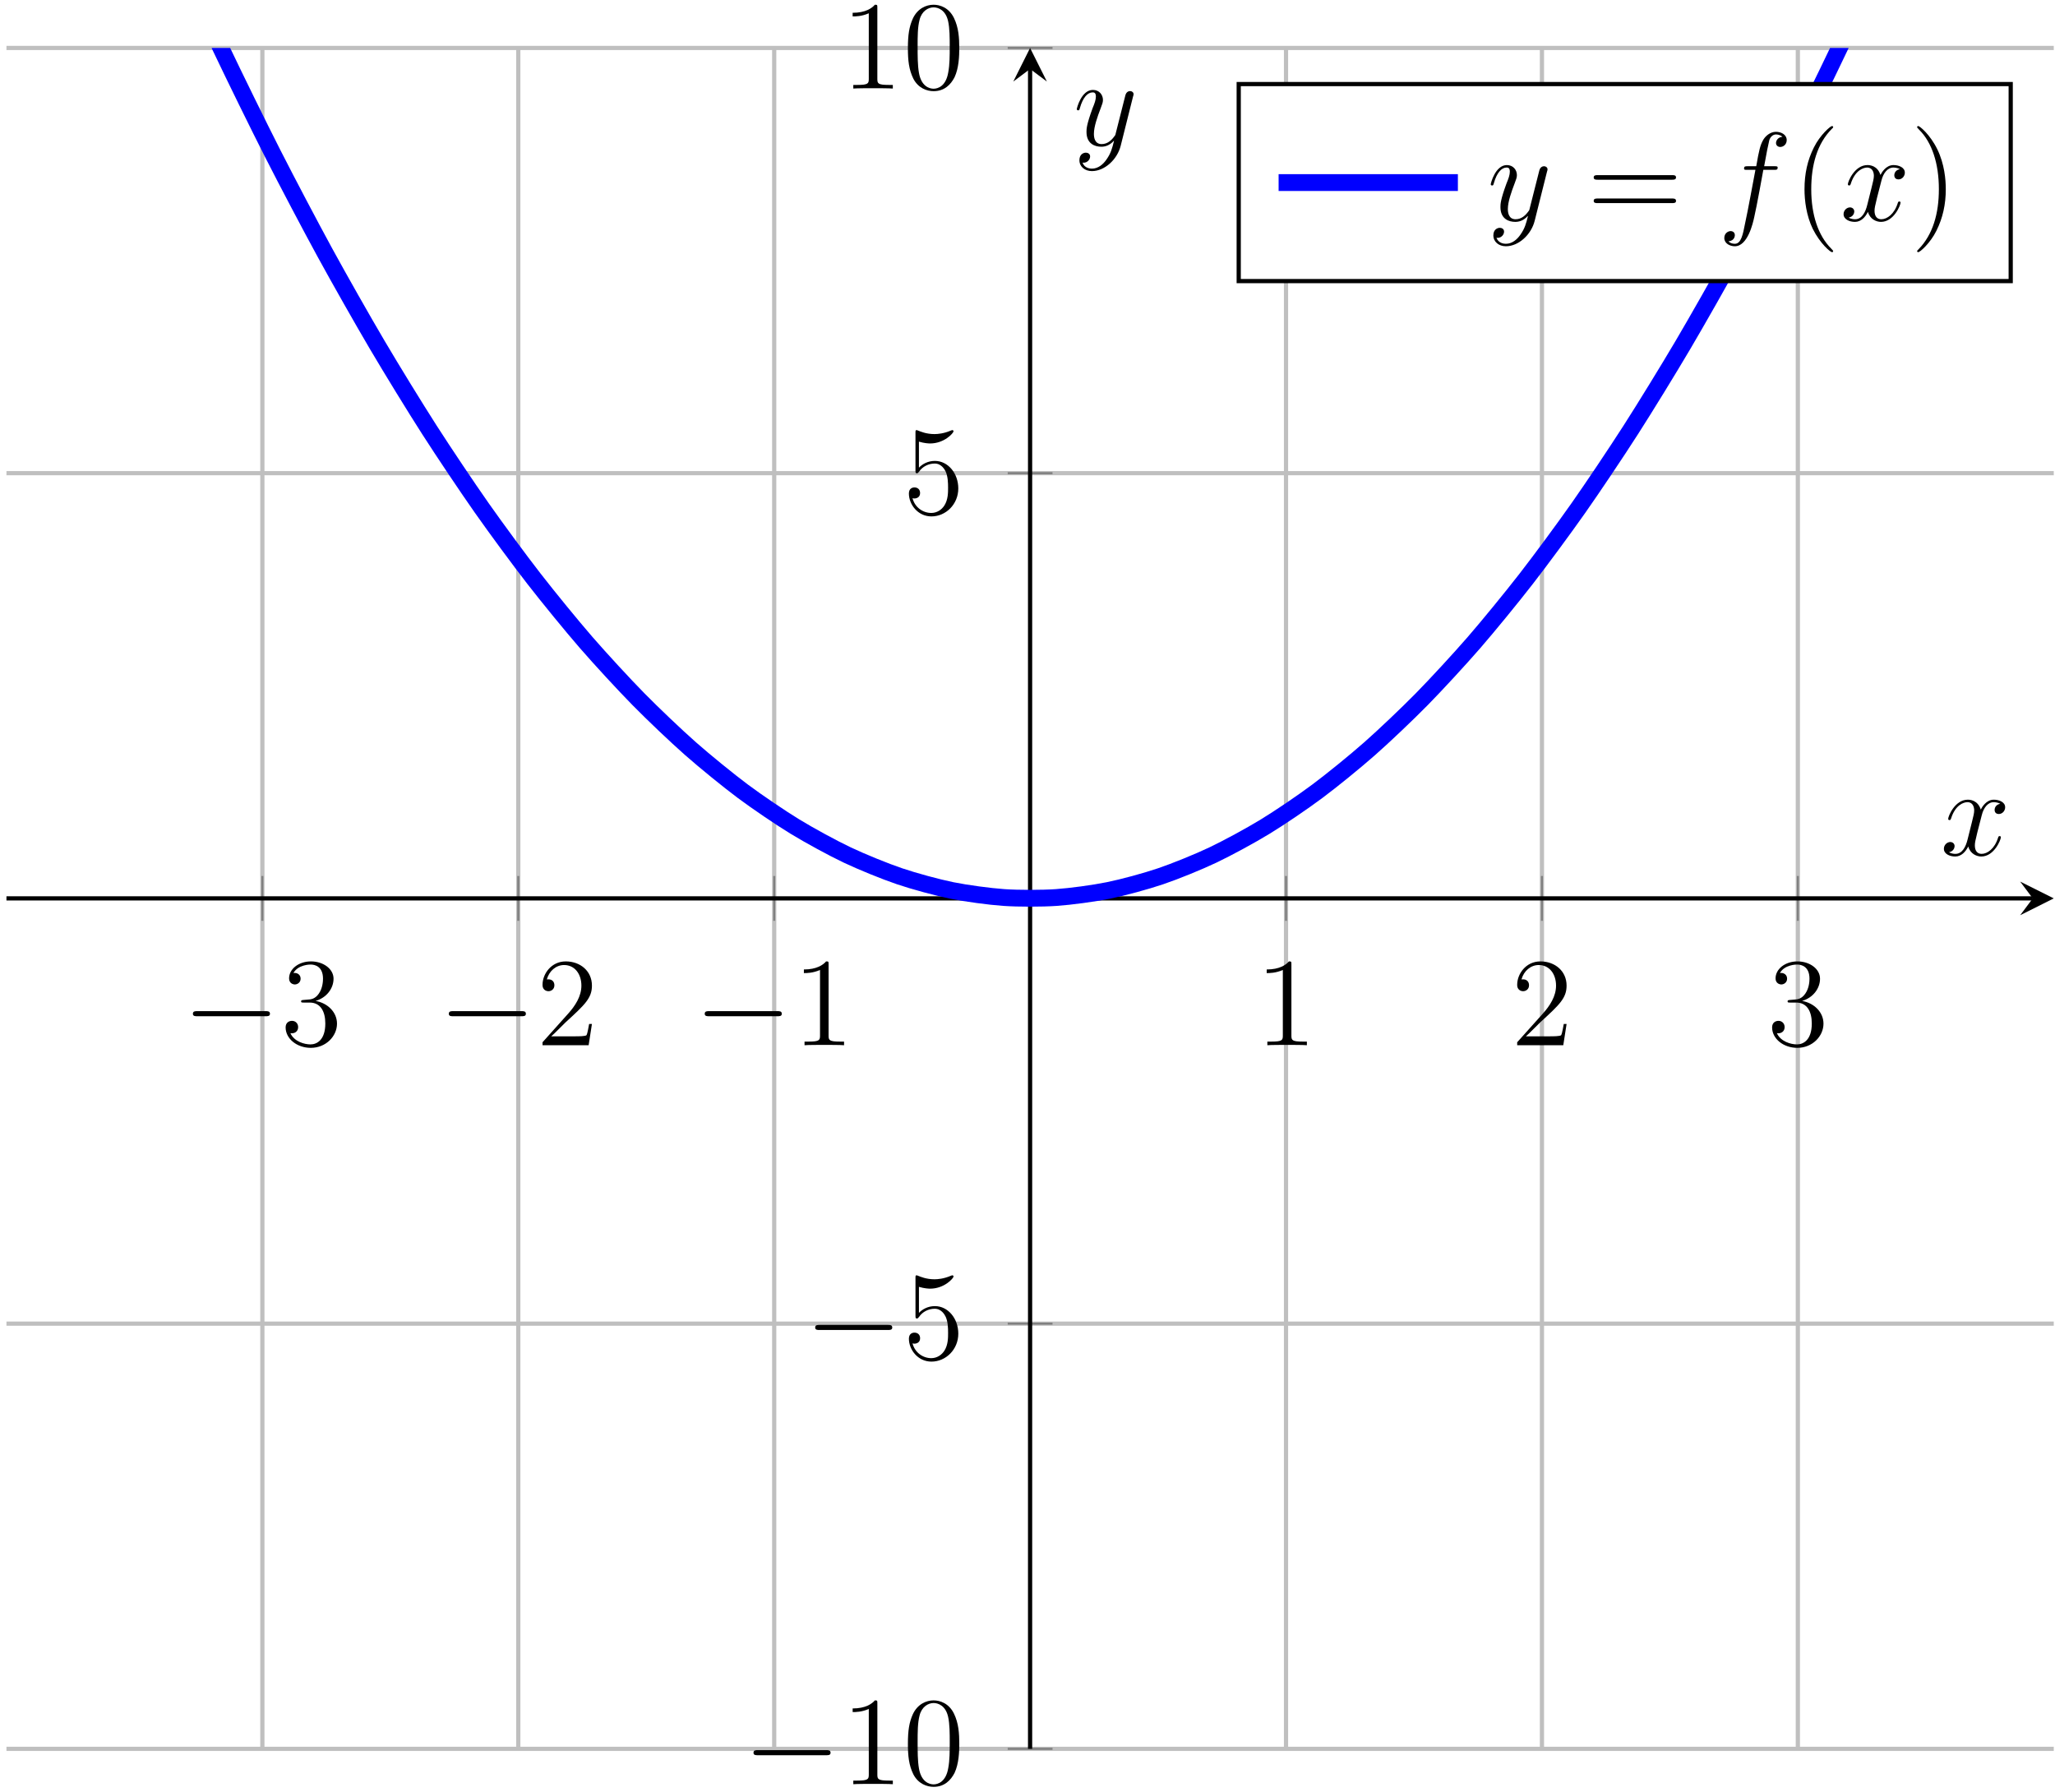
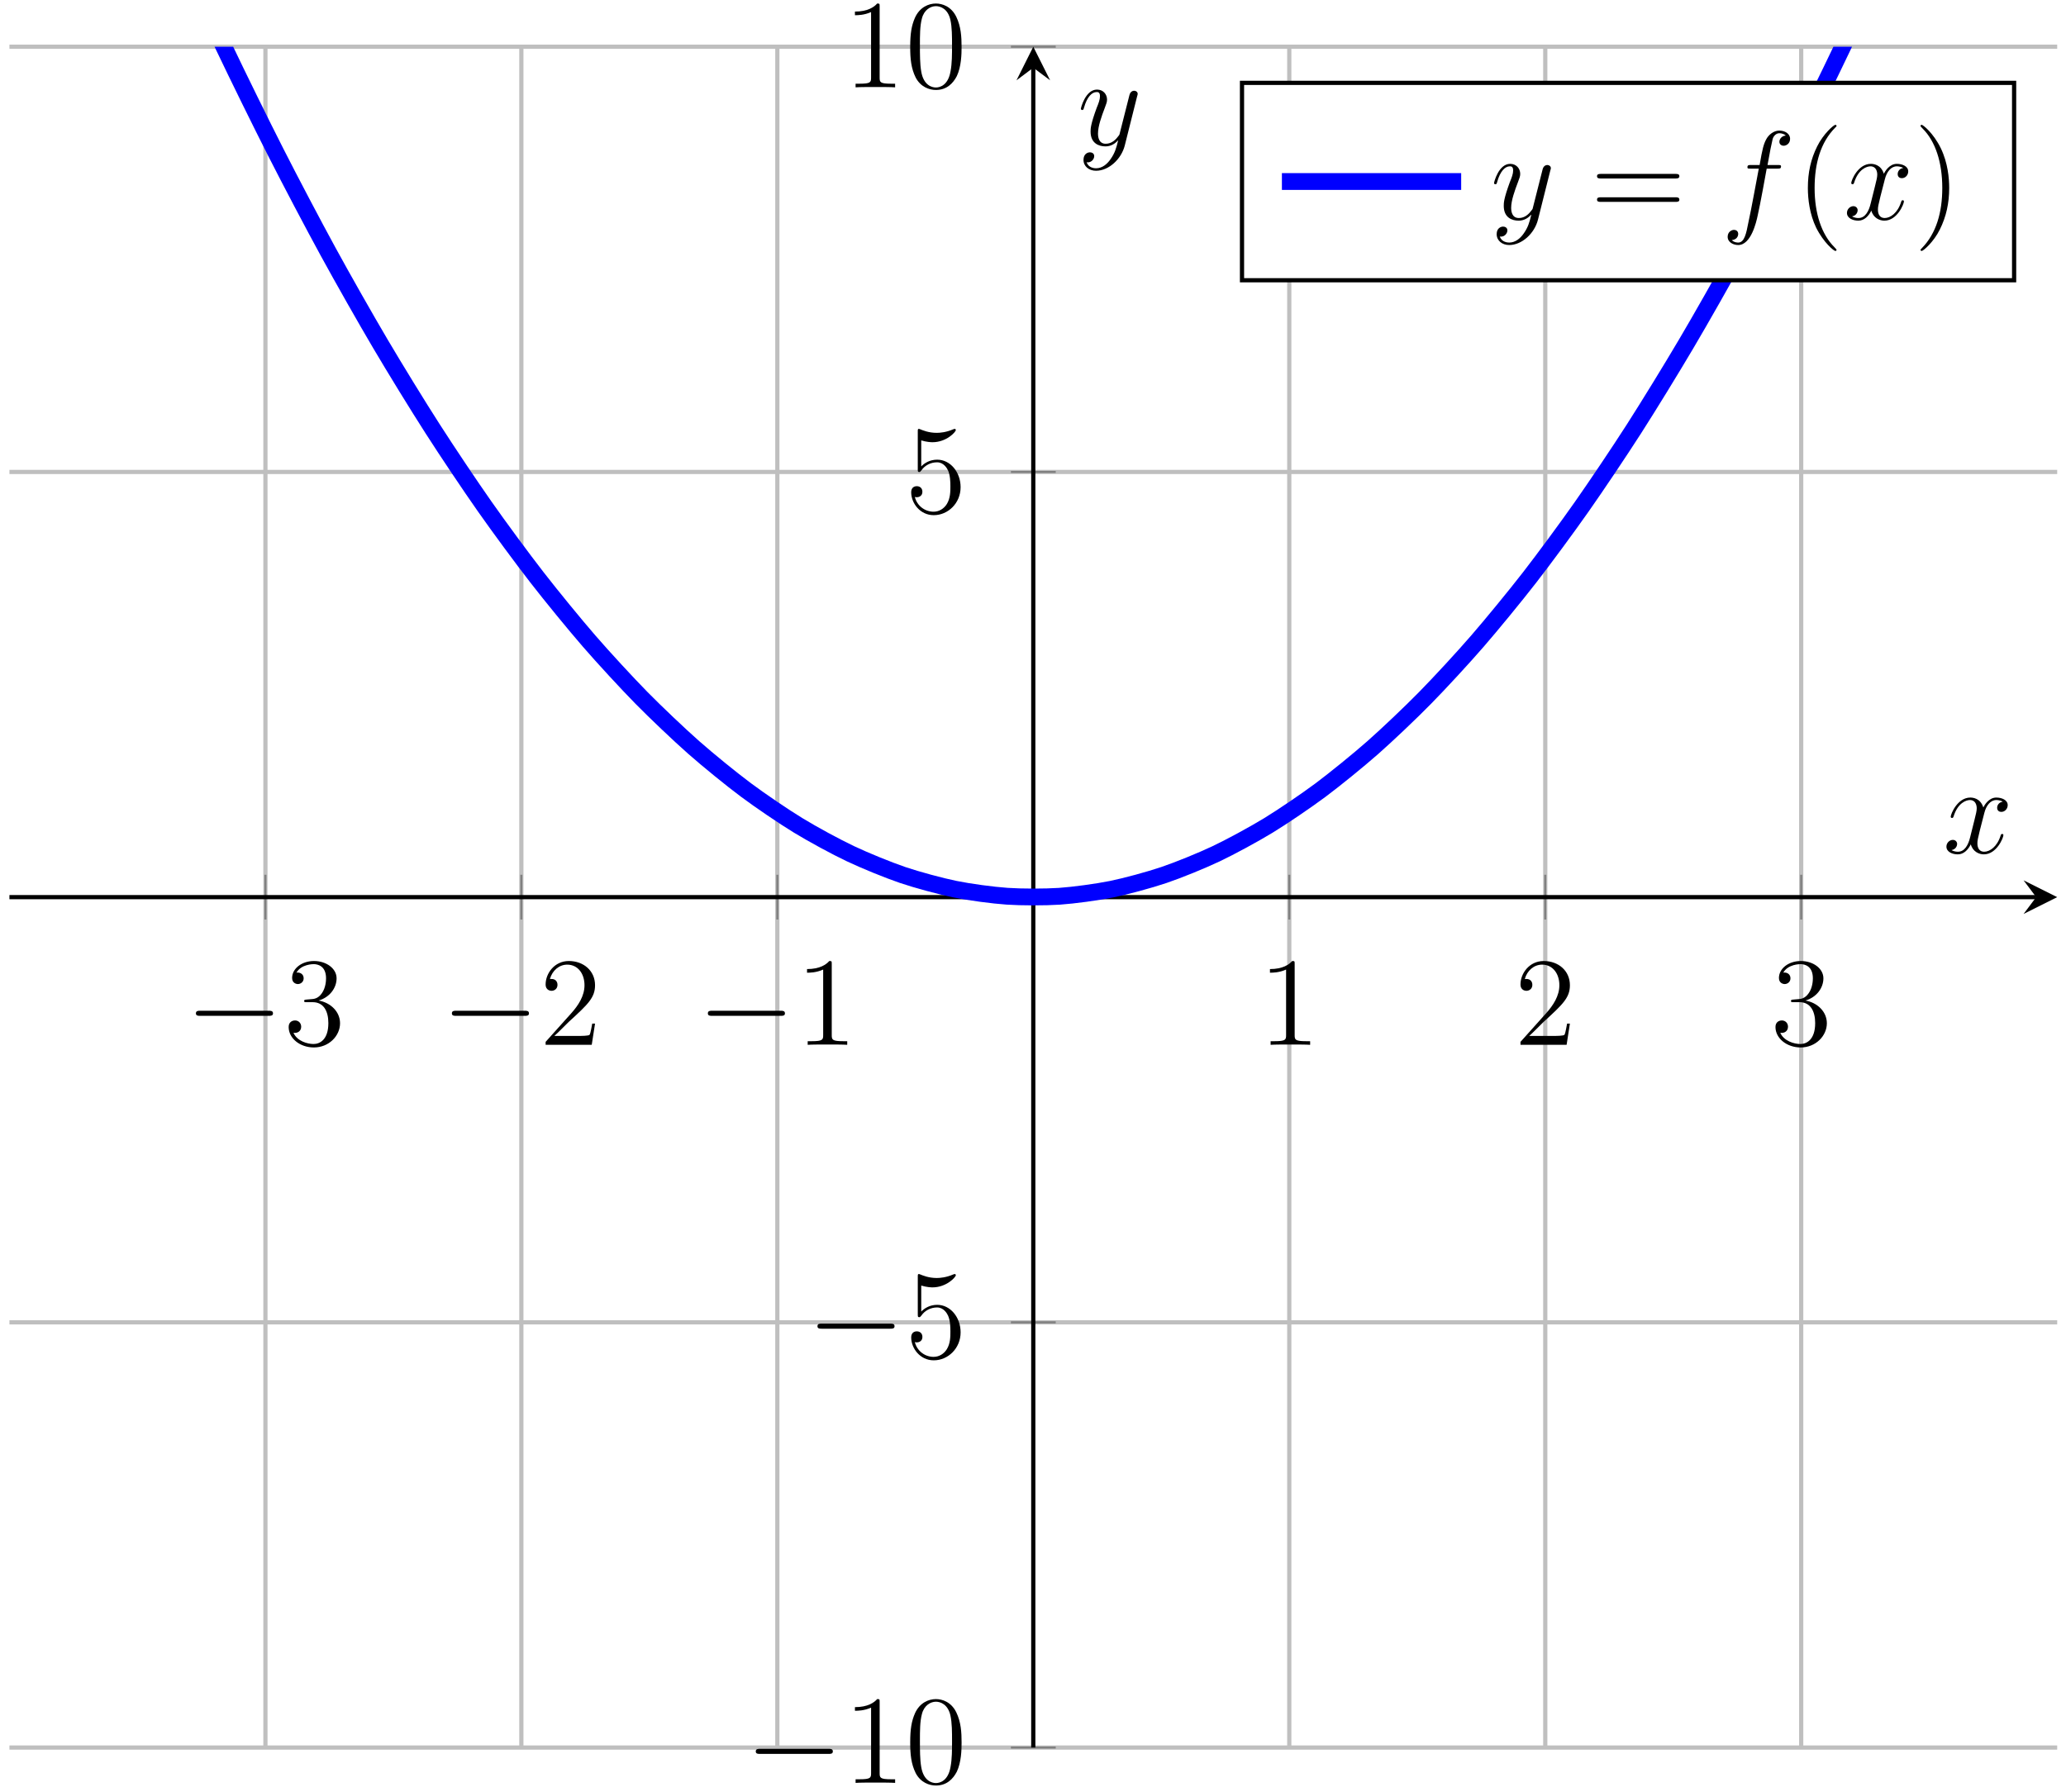
- <svg xmlns="http://www.w3.org/2000/svg" xmlns:xlink="http://www.w3.org/1999/xlink" width="195pt" height="170pt" viewBox="0 0 195 170" version="1.1">
+ <svg xmlns="http://www.w3.org/2000/svg" xmlns:xlink="http://www.w3.org/1999/xlink" width="196pt" height="170pt" viewBox="0 0 196 170" version="1.1">
  <defs>
    <g>
      <symbol overflow="visible" id="glyph0-0">
        <path style="stroke:none;" d="" />
      </symbol>
      <symbol overflow="visible" id="glyph0-1">
        <path style="stroke:none;" d="M 7.875 -2.75 C 8.078 -2.75 8.297 -2.75 8.297 -2.984 C 8.297 -3.234 8.078 -3.234 7.875 -3.234 L 1.406 -3.234 C 1.203 -3.234 0.984 -3.234 0.984 -2.984 C 0.984 -2.75 1.203 -2.75 1.406 -2.75 Z M 7.875 -2.75 " />
      </symbol>
      <symbol overflow="visible" id="glyph1-0">
        <path style="stroke:none;" d="" />
      </symbol>
      <symbol overflow="visible" id="glyph1-1">
        <path style="stroke:none;" d="M 2.203 -4.297 C 2 -4.281 1.953 -4.266 1.953 -4.156 C 1.953 -4.047 2.016 -4.047 2.219 -4.047 L 2.766 -4.047 C 3.797 -4.047 4.25 -3.203 4.25 -2.062 C 4.25 -0.484 3.438 -0.078 2.844 -0.078 C 2.266 -0.078 1.297 -0.344 0.938 -1.141 C 1.328 -1.078 1.672 -1.297 1.672 -1.719 C 1.672 -2.062 1.422 -2.312 1.094 -2.312 C 0.797 -2.312 0.484 -2.141 0.484 -1.688 C 0.484 -0.625 1.547 0.25 2.875 0.25 C 4.297 0.25 5.359 -0.844 5.359 -2.047 C 5.359 -3.141 4.469 -4 3.328 -4.203 C 4.359 -4.5 5.031 -5.375 5.031 -6.312 C 5.031 -7.25 4.047 -7.953 2.891 -7.953 C 1.703 -7.953 0.812 -7.219 0.812 -6.344 C 0.812 -5.875 1.188 -5.766 1.359 -5.766 C 1.609 -5.766 1.906 -5.953 1.906 -6.312 C 1.906 -6.688 1.609 -6.859 1.344 -6.859 C 1.281 -6.859 1.25 -6.859 1.219 -6.844 C 1.672 -7.656 2.797 -7.656 2.859 -7.656 C 3.25 -7.656 4.031 -7.484 4.031 -6.312 C 4.031 -6.078 4 -5.422 3.641 -4.906 C 3.281 -4.375 2.875 -4.344 2.562 -4.328 Z M 2.203 -4.297 " />
      </symbol>
      <symbol overflow="visible" id="glyph1-2">
        <path style="stroke:none;" d="M 5.266 -2.016 L 5 -2.016 C 4.953 -1.812 4.859 -1.141 4.75 -0.953 C 4.656 -0.844 3.984 -0.844 3.625 -0.844 L 1.406 -0.844 C 1.734 -1.125 2.469 -1.891 2.766 -2.172 C 4.594 -3.844 5.266 -4.469 5.266 -5.656 C 5.266 -7.031 4.172 -7.953 2.781 -7.953 C 1.406 -7.953 0.578 -6.766 0.578 -5.734 C 0.578 -5.125 1.109 -5.125 1.141 -5.125 C 1.406 -5.125 1.703 -5.312 1.703 -5.688 C 1.703 -6.031 1.484 -6.25 1.141 -6.25 C 1.047 -6.25 1.016 -6.25 0.984 -6.234 C 1.203 -7.047 1.859 -7.609 2.625 -7.609 C 3.641 -7.609 4.266 -6.75 4.266 -5.656 C 4.266 -4.641 3.688 -3.75 3 -2.984 L 0.578 -0.281 L 0.578 0 L 4.953 0 Z M 5.266 -2.016 " />
      </symbol>
      <symbol overflow="visible" id="glyph1-3">
        <path style="stroke:none;" d="M 3.438 -7.656 C 3.438 -7.938 3.438 -7.953 3.203 -7.953 C 2.922 -7.625 2.312 -7.188 1.094 -7.188 L 1.094 -6.844 C 1.359 -6.844 1.953 -6.844 2.625 -7.141 L 2.625 -0.922 C 2.625 -0.484 2.578 -0.344 1.531 -0.344 L 1.156 -0.344 L 1.156 0 C 1.484 -0.031 2.641 -0.031 3.031 -0.031 C 3.438 -0.031 4.578 -0.031 4.906 0 L 4.906 -0.344 L 4.531 -0.344 C 3.484 -0.344 3.438 -0.484 3.438 -0.922 Z M 3.438 -7.656 " />
      </symbol>
      <symbol overflow="visible" id="glyph1-4">
        <path style="stroke:none;" d="M 5.359 -3.828 C 5.359 -4.812 5.297 -5.781 4.859 -6.688 C 4.375 -7.688 3.516 -7.953 2.922 -7.953 C 2.234 -7.953 1.391 -7.609 0.938 -6.609 C 0.609 -5.859 0.484 -5.109 0.484 -3.828 C 0.484 -2.672 0.578 -1.797 1 -0.938 C 1.469 -0.031 2.297 0.25 2.922 0.25 C 3.953 0.25 4.547 -0.375 4.906 -1.062 C 5.328 -1.953 5.359 -3.125 5.359 -3.828 Z M 2.922 0.016 C 2.531 0.016 1.75 -0.203 1.531 -1.5 C 1.406 -2.219 1.406 -3.125 1.406 -3.969 C 1.406 -4.953 1.406 -5.828 1.594 -6.531 C 1.797 -7.344 2.406 -7.703 2.922 -7.703 C 3.375 -7.703 4.062 -7.438 4.297 -6.406 C 4.453 -5.719 4.453 -4.781 4.453 -3.969 C 4.453 -3.172 4.453 -2.266 4.312 -1.531 C 4.094 -0.219 3.328 0.016 2.922 0.016 Z M 2.922 0.016 " />
      </symbol>
      <symbol overflow="visible" id="glyph1-5">
        <path style="stroke:none;" d="M 1.531 -6.844 C 2.047 -6.688 2.469 -6.672 2.594 -6.672 C 3.938 -6.672 4.812 -7.656 4.812 -7.828 C 4.812 -7.875 4.781 -7.938 4.703 -7.938 C 4.688 -7.938 4.656 -7.938 4.547 -7.891 C 3.891 -7.609 3.312 -7.562 3 -7.562 C 2.219 -7.562 1.656 -7.812 1.422 -7.906 C 1.344 -7.938 1.312 -7.938 1.297 -7.938 C 1.203 -7.938 1.203 -7.859 1.203 -7.672 L 1.203 -4.125 C 1.203 -3.906 1.203 -3.844 1.344 -3.844 C 1.406 -3.844 1.422 -3.844 1.547 -4 C 1.875 -4.484 2.438 -4.766 3.031 -4.766 C 3.672 -4.766 3.984 -4.188 4.078 -3.984 C 4.281 -3.516 4.297 -2.922 4.297 -2.469 C 4.297 -2.016 4.297 -1.344 3.953 -0.797 C 3.688 -0.375 3.234 -0.078 2.703 -0.078 C 1.906 -0.078 1.141 -0.609 0.922 -1.484 C 0.984 -1.453 1.047 -1.453 1.109 -1.453 C 1.312 -1.453 1.641 -1.562 1.641 -1.969 C 1.641 -2.312 1.406 -2.5 1.109 -2.5 C 0.891 -2.5 0.578 -2.391 0.578 -1.922 C 0.578 -0.906 1.406 0.25 2.719 0.25 C 4.078 0.25 5.266 -0.891 5.266 -2.406 C 5.266 -3.828 4.297 -5.016 3.047 -5.016 C 2.359 -5.016 1.844 -4.703 1.531 -4.375 Z M 1.531 -6.844 " />
      </symbol>
      <symbol overflow="visible" id="glyph1-6">
        <path style="stroke:none;" d="M 8.062 -3.875 C 8.234 -3.875 8.453 -3.875 8.453 -4.094 C 8.453 -4.312 8.25 -4.312 8.062 -4.312 L 1.031 -4.312 C 0.859 -4.312 0.641 -4.312 0.641 -4.094 C 0.641 -3.875 0.844 -3.875 1.031 -3.875 Z M 8.062 -1.656 C 8.234 -1.656 8.453 -1.656 8.453 -1.859 C 8.453 -2.094 8.25 -2.094 8.062 -2.094 L 1.031 -2.094 C 0.859 -2.094 0.641 -2.094 0.641 -1.875 C 0.641 -1.656 0.844 -1.656 1.031 -1.656 Z M 8.062 -1.656 " />
      </symbol>
      <symbol overflow="visible" id="glyph1-7">
        <path style="stroke:none;" d="M 3.891 2.906 C 3.891 2.875 3.891 2.844 3.688 2.641 C 2.484 1.438 1.812 -0.531 1.812 -2.969 C 1.812 -5.297 2.375 -7.297 3.766 -8.703 C 3.891 -8.812 3.891 -8.828 3.891 -8.875 C 3.891 -8.938 3.828 -8.969 3.781 -8.969 C 3.625 -8.969 2.641 -8.109 2.062 -6.938 C 1.453 -5.719 1.172 -4.453 1.172 -2.969 C 1.172 -1.906 1.344 -0.484 1.953 0.781 C 2.672 2.219 3.641 3 3.781 3 C 3.828 3 3.891 2.969 3.891 2.906 Z M 3.891 2.906 " />
      </symbol>
      <symbol overflow="visible" id="glyph1-8">
        <path style="stroke:none;" d="M 3.375 -2.969 C 3.375 -3.891 3.25 -5.359 2.578 -6.75 C 1.875 -8.188 0.891 -8.969 0.766 -8.969 C 0.719 -8.969 0.656 -8.938 0.656 -8.875 C 0.656 -8.828 0.656 -8.812 0.859 -8.609 C 2.062 -7.406 2.719 -5.422 2.719 -2.984 C 2.719 -0.672 2.156 1.328 0.781 2.734 C 0.656 2.844 0.656 2.875 0.656 2.906 C 0.656 2.969 0.719 3 0.766 3 C 0.922 3 1.906 2.141 2.484 0.969 C 3.094 -0.25 3.375 -1.547 3.375 -2.969 Z M 3.375 -2.969 " />
      </symbol>
      <symbol overflow="visible" id="glyph2-0">
        <path style="stroke:none;" d="" />
      </symbol>
      <symbol overflow="visible" id="glyph2-1">
        <path style="stroke:none;" d="M 5.672 -4.875 C 5.281 -4.812 5.141 -4.516 5.141 -4.297 C 5.141 -4 5.359 -3.906 5.531 -3.906 C 5.891 -3.906 6.141 -4.219 6.141 -4.547 C 6.141 -5.047 5.562 -5.266 5.062 -5.266 C 4.344 -5.266 3.938 -4.547 3.828 -4.328 C 3.547 -5.219 2.812 -5.266 2.594 -5.266 C 1.375 -5.266 0.734 -3.703 0.734 -3.438 C 0.734 -3.391 0.781 -3.328 0.859 -3.328 C 0.953 -3.328 0.984 -3.406 1 -3.453 C 1.406 -4.781 2.219 -5.031 2.562 -5.031 C 3.094 -5.031 3.203 -4.531 3.203 -4.25 C 3.203 -3.984 3.125 -3.703 2.984 -3.125 L 2.578 -1.5 C 2.406 -0.781 2.062 -0.125 1.422 -0.125 C 1.359 -0.125 1.062 -0.125 0.812 -0.281 C 1.25 -0.359 1.344 -0.719 1.344 -0.859 C 1.344 -1.094 1.156 -1.25 0.938 -1.25 C 0.641 -1.25 0.328 -0.984 0.328 -0.609 C 0.328 -0.109 0.891 0.125 1.406 0.125 C 1.984 0.125 2.391 -0.328 2.641 -0.828 C 2.828 -0.125 3.438 0.125 3.875 0.125 C 5.094 0.125 5.734 -1.453 5.734 -1.703 C 5.734 -1.766 5.688 -1.812 5.625 -1.812 C 5.516 -1.812 5.5 -1.75 5.469 -1.656 C 5.141 -0.609 4.453 -0.125 3.906 -0.125 C 3.484 -0.125 3.266 -0.438 3.266 -0.922 C 3.266 -1.188 3.312 -1.375 3.5 -2.156 L 3.922 -3.797 C 4.094 -4.5 4.5 -5.031 5.062 -5.031 C 5.078 -5.031 5.422 -5.031 5.672 -4.875 Z M 5.672 -4.875 " />
      </symbol>
      <symbol overflow="visible" id="glyph2-2">
        <path style="stroke:none;" d="M 3.141 1.344 C 2.828 1.797 2.359 2.203 1.766 2.203 C 1.625 2.203 1.047 2.172 0.875 1.625 C 0.906 1.641 0.969 1.641 0.984 1.641 C 1.344 1.641 1.594 1.328 1.594 1.047 C 1.594 0.781 1.359 0.688 1.188 0.688 C 0.984 0.688 0.578 0.828 0.578 1.406 C 0.578 2.016 1.094 2.438 1.766 2.438 C 2.969 2.438 4.172 1.344 4.5 0.016 L 5.672 -4.656 C 5.688 -4.703 5.719 -4.781 5.719 -4.859 C 5.719 -5.031 5.562 -5.156 5.391 -5.156 C 5.281 -5.156 5.031 -5.109 4.938 -4.75 L 4.047 -1.234 C 4 -1.016 4 -0.984 3.891 -0.859 C 3.656 -0.531 3.266 -0.125 2.688 -0.125 C 2.016 -0.125 1.953 -0.781 1.953 -1.094 C 1.953 -1.781 2.281 -2.703 2.609 -3.562 C 2.734 -3.906 2.812 -4.078 2.812 -4.312 C 2.812 -4.812 2.453 -5.266 1.859 -5.266 C 0.766 -5.266 0.328 -3.531 0.328 -3.438 C 0.328 -3.391 0.375 -3.328 0.453 -3.328 C 0.562 -3.328 0.578 -3.375 0.625 -3.547 C 0.906 -4.547 1.359 -5.031 1.828 -5.031 C 1.938 -5.031 2.141 -5.031 2.141 -4.641 C 2.141 -4.328 2.016 -3.984 1.828 -3.531 C 1.25 -1.953 1.25 -1.562 1.25 -1.281 C 1.25 -0.141 2.062 0.125 2.656 0.125 C 3 0.125 3.438 0.016 3.844 -0.438 L 3.859 -0.422 C 3.688 0.281 3.562 0.75 3.141 1.344 Z M 3.141 1.344 " />
      </symbol>
      <symbol overflow="visible" id="glyph2-3">
        <path style="stroke:none;" d="M 5.328 -4.812 C 5.562 -4.812 5.672 -4.812 5.672 -5.031 C 5.672 -5.156 5.562 -5.156 5.359 -5.156 L 4.391 -5.156 C 4.609 -6.391 4.781 -7.234 4.875 -7.609 C 4.953 -7.906 5.203 -8.172 5.516 -8.172 C 5.766 -8.172 6.016 -8.062 6.125 -7.953 C 5.672 -7.906 5.516 -7.562 5.516 -7.359 C 5.516 -7.125 5.703 -6.984 5.922 -6.984 C 6.172 -6.984 6.531 -7.188 6.531 -7.641 C 6.531 -8.141 6.031 -8.422 5.5 -8.422 C 4.984 -8.422 4.484 -8.031 4.25 -7.562 C 4.031 -7.141 3.906 -6.719 3.641 -5.156 L 2.828 -5.156 C 2.609 -5.156 2.484 -5.156 2.484 -4.938 C 2.484 -4.812 2.562 -4.812 2.797 -4.812 L 3.562 -4.812 C 3.344 -3.688 2.859 -0.984 2.578 0.281 C 2.375 1.328 2.203 2.203 1.609 2.203 C 1.562 2.203 1.219 2.203 1 1.969 C 1.609 1.922 1.609 1.406 1.609 1.391 C 1.609 1.141 1.438 1 1.203 1 C 0.969 1 0.609 1.203 0.609 1.656 C 0.609 2.172 1.141 2.438 1.609 2.438 C 2.828 2.438 3.328 0.25 3.453 -0.344 C 3.672 -1.266 4.25 -4.453 4.312 -4.812 Z M 5.328 -4.812 " />
      </symbol>
    </g>
    <clipPath id="clip1">
-       <path d="M 0.613 4.551 L 194.883 4.551 L 194.883 108 L 0.613 108 Z M 0.613 4.551 " />
+       <path d="M 0.895 4.434 L 195.164 4.434 L 195.164 108 L 0.895 108 Z M 0.895 4.434 " />
    </clipPath>
  </defs>
  <g id="surface1">
-     <path style="fill:none;stroke-width:0.399;stroke-linecap:butt;stroke-linejoin:miter;stroke:rgb(75%,75%,75%);stroke-opacity:1;stroke-miterlimit:10;" d="M 48.566 0.001 L 48.566 161.395 M 72.851 0.001 L 72.851 161.395 M 97.136 0.001 L 97.136 161.395 M 145.702 0.001 L 145.702 161.395 M 169.987 0.001 L 169.987 161.395 M 194.269 0.001 L 194.269 161.395 " transform="matrix(1,0,0,-1,-23.671,165.946)" />
-     <path style="fill:none;stroke-width:0.399;stroke-linecap:butt;stroke-linejoin:miter;stroke:rgb(75%,75%,75%);stroke-opacity:1;stroke-miterlimit:10;" d="M 24.284 0.001 L 218.554 0.001 M 24.284 40.348 L 218.554 40.348 M 24.284 121.048 L 218.554 121.048 M 24.284 161.395 L 218.554 161.395 " transform="matrix(1,0,0,-1,-23.671,165.946)" />
-     <path style="fill:none;stroke-width:0.199;stroke-linecap:butt;stroke-linejoin:miter;stroke:rgb(50%,50%,50%);stroke-opacity:1;stroke-miterlimit:10;" d="M 48.566 78.571 L 48.566 82.825 M 72.851 78.571 L 72.851 82.825 M 97.136 78.571 L 97.136 82.825 M 145.702 78.571 L 145.702 82.825 M 169.987 78.571 L 169.987 82.825 M 194.269 78.571 L 194.269 82.825 " transform="matrix(1,0,0,-1,-23.671,165.946)" />
-     <path style="fill:none;stroke-width:0.199;stroke-linecap:butt;stroke-linejoin:miter;stroke:rgb(50%,50%,50%);stroke-opacity:1;stroke-miterlimit:10;" d="M 119.292 0.001 L 123.546 0.001 M 119.292 40.348 L 123.546 40.348 M 119.292 121.048 L 123.546 121.048 M 119.292 161.395 L 123.546 161.395 " transform="matrix(1,0,0,-1,-23.671,165.946)" />
-     <path style="fill:none;stroke-width:0.399;stroke-linecap:butt;stroke-linejoin:miter;stroke:rgb(0%,0%,0%);stroke-opacity:1;stroke-miterlimit:10;" d="M 24.284 80.7 L 216.562 80.7 " transform="matrix(1,0,0,-1,-23.671,165.946)" />
-     <path style=" stroke:none;fill-rule:nonzero;fill:rgb(0%,0%,0%);fill-opacity:1;" d="M 194.883 85.246 L 191.695 83.652 L 192.891 85.246 L 191.695 86.844 " />
-     <path style="fill:none;stroke-width:0.399;stroke-linecap:butt;stroke-linejoin:miter;stroke:rgb(0%,0%,0%);stroke-opacity:1;stroke-miterlimit:10;" d="M 121.417 0.001 L 121.417 159.403 " transform="matrix(1,0,0,-1,-23.671,165.946)" />
-     <path style=" stroke:none;fill-rule:nonzero;fill:rgb(0%,0%,0%);fill-opacity:1;" d="M 97.746 4.551 L 96.152 7.738 L 97.746 6.543 L 99.34 7.738 " />
+     <path style="fill:none;stroke-width:0.399;stroke-linecap:butt;stroke-linejoin:miter;stroke:rgb(75%,75%,75%);stroke-opacity:1;stroke-miterlimit:10;" d="M 48.569 -0.001 L 48.569 161.397 M 72.85 -0.001 L 72.85 161.397 M 97.135 -0.001 L 97.135 161.397 M 145.702 -0.001 L 145.702 161.397 M 169.987 -0.001 L 169.987 161.397 M 194.268 -0.001 L 194.268 161.397 " transform="matrix(1,0,0,-1,-23.389,165.831)" />
+     <path style="fill:none;stroke-width:0.399;stroke-linecap:butt;stroke-linejoin:miter;stroke:rgb(75%,75%,75%);stroke-opacity:1;stroke-miterlimit:10;" d="M 24.284 -0.001 L 218.553 -0.001 M 24.284 40.351 L 218.553 40.351 M 24.284 121.046 L 218.553 121.046 M 24.284 161.397 L 218.553 161.397 " transform="matrix(1,0,0,-1,-23.389,165.831)" />
+     <path style="fill:none;stroke-width:0.199;stroke-linecap:butt;stroke-linejoin:miter;stroke:rgb(50%,50%,50%);stroke-opacity:1;stroke-miterlimit:10;" d="M 48.569 78.573 L 48.569 82.823 M 72.85 78.573 L 72.85 82.823 M 97.135 78.573 L 97.135 82.823 M 145.702 78.573 L 145.702 82.823 M 169.987 78.573 L 169.987 82.823 M 194.268 78.573 L 194.268 82.823 " transform="matrix(1,0,0,-1,-23.389,165.831)" />
+     <path style="fill:none;stroke-width:0.199;stroke-linecap:butt;stroke-linejoin:miter;stroke:rgb(50%,50%,50%);stroke-opacity:1;stroke-miterlimit:10;" d="M 119.291 -0.001 L 123.545 -0.001 M 119.291 40.351 L 123.545 40.351 M 119.291 121.046 L 123.545 121.046 M 119.291 161.397 L 123.545 161.397 " transform="matrix(1,0,0,-1,-23.389,165.831)" />
+     <path style="fill:none;stroke-width:0.399;stroke-linecap:butt;stroke-linejoin:miter;stroke:rgb(0%,0%,0%);stroke-opacity:1;stroke-miterlimit:10;" d="M 24.284 80.698 L 216.561 80.698 " transform="matrix(1,0,0,-1,-23.389,165.831)" />
+     <path style=" stroke:none;fill-rule:nonzero;fill:rgb(0%,0%,0%);fill-opacity:1;" d="M 195.164 85.133 L 191.977 83.539 L 193.172 85.133 L 191.977 86.727 " />
+     <path style="fill:none;stroke-width:0.399;stroke-linecap:butt;stroke-linejoin:miter;stroke:rgb(0%,0%,0%);stroke-opacity:1;stroke-miterlimit:10;" d="M 121.416 -0.001 L 121.416 159.405 " transform="matrix(1,0,0,-1,-23.389,165.831)" />
+     <path style=" stroke:none;fill-rule:nonzero;fill:rgb(0%,0%,0%);fill-opacity:1;" d="M 98.027 4.434 L 96.434 7.621 L 98.027 6.426 L 99.625 7.621 " />
    <g style="fill:rgb(0%,0%,0%);fill-opacity:1;">
-       <use xlink:href="#glyph0-1" x="17.32" y="99.179" />
+       <use xlink:href="#glyph0-1" x="17.602" y="99.147" />
    </g>
    <g style="fill:rgb(0%,0%,0%);fill-opacity:1;">
-       <use xlink:href="#glyph1-1" x="26.619" y="99.179" />
+       <use xlink:href="#glyph1-1" x="26.901" y="99.147" />
    </g>
    <g style="fill:rgb(0%,0%,0%);fill-opacity:1;">
-       <use xlink:href="#glyph0-1" x="41.604" y="99.179" />
+       <use xlink:href="#glyph0-1" x="41.886" y="99.147" />
    </g>
    <g style="fill:rgb(0%,0%,0%);fill-opacity:1;">
-       <use xlink:href="#glyph1-2" x="50.903" y="99.179" />
+       <use xlink:href="#glyph1-2" x="51.185" y="99.147" />
    </g>
    <g style="fill:rgb(0%,0%,0%);fill-opacity:1;">
-       <use xlink:href="#glyph0-1" x="65.888" y="99.179" />
+       <use xlink:href="#glyph0-1" x="66.17" y="99.147" />
    </g>
    <g style="fill:rgb(0%,0%,0%);fill-opacity:1;">
-       <use xlink:href="#glyph1-3" x="75.187" y="99.179" />
+       <use xlink:href="#glyph1-3" x="75.469" y="99.147" />
    </g>
    <g style="fill:rgb(0%,0%,0%);fill-opacity:1;">
-       <use xlink:href="#glyph1-3" x="119.104" y="99.179" />
+       <use xlink:href="#glyph1-3" x="119.386" y="99.147" />
    </g>
    <g style="fill:rgb(0%,0%,0%);fill-opacity:1;">
-       <use xlink:href="#glyph1-2" x="143.388" y="99.179" />
+       <use xlink:href="#glyph1-2" x="143.67" y="99.147" />
    </g>
    <g style="fill:rgb(0%,0%,0%);fill-opacity:1;">
-       <use xlink:href="#glyph1-1" x="167.672" y="99.179" />
+       <use xlink:href="#glyph1-1" x="167.954" y="99.147" />
    </g>
    <g style="fill:rgb(0%,0%,0%);fill-opacity:1;">
-       <use xlink:href="#glyph0-1" x="70.516" y="169.3" />
+       <use xlink:href="#glyph0-1" x="70.715" y="169.185" />
    </g>
    <g style="fill:rgb(0%,0%,0%);fill-opacity:1;">
-       <use xlink:href="#glyph1-3" x="79.815" y="169.3" />
-       <use xlink:href="#glyph1-4" x="85.668" y="169.3" />
+       <use xlink:href="#glyph1-3" x="80.014" y="169.185" />
+       <use xlink:href="#glyph1-4" x="85.867" y="169.185" />
    </g>
    <g style="fill:rgb(0%,0%,0%);fill-opacity:1;">
-       <use xlink:href="#glyph0-1" x="76.369" y="128.951" />
+       <use xlink:href="#glyph0-1" x="76.568" y="128.836" />
    </g>
    <g style="fill:rgb(0%,0%,0%);fill-opacity:1;">
-       <use xlink:href="#glyph1-5" x="85.668" y="128.951" />
+       <use xlink:href="#glyph1-5" x="85.867" y="128.836" />
    </g>
    <g style="fill:rgb(0%,0%,0%);fill-opacity:1;">
-       <use xlink:href="#glyph1-5" x="85.667" y="48.751" />
+       <use xlink:href="#glyph1-5" x="85.866" y="48.636" />
    </g>
    <g style="fill:rgb(0%,0%,0%);fill-opacity:1;">
-       <use xlink:href="#glyph1-3" x="79.814" y="8.402" />
-       <use xlink:href="#glyph1-4" x="85.667" y="8.402" />
+       <use xlink:href="#glyph1-3" x="80.013" y="8.287" />
+       <use xlink:href="#glyph1-4" x="85.866" y="8.287" />
    </g>
    <g clip-path="url(#clip1)" clip-rule="nonzero">
-       <path style="fill:none;stroke-width:1.594;stroke-linecap:butt;stroke-linejoin:miter;stroke:rgb(0%,0%,100%);stroke-opacity:1;stroke-miterlimit:10;" d="M -0.001 282.442 C -0.001 282.442 3.581 270.696 4.956 266.313 C 6.331 261.926 8.534 255.048 9.909 250.852 C 11.288 246.653 13.491 240.075 14.866 236.063 C 16.241 232.055 18.448 225.77 19.823 221.95 C 21.198 218.126 23.401 212.141 24.776 208.505 C 26.151 204.868 28.358 199.184 29.733 195.735 C 31.108 192.282 33.316 186.899 34.691 183.633 C 36.066 180.372 38.269 175.286 39.644 172.208 C 41.019 169.13 43.226 164.344 44.601 161.454 C 45.976 158.559 48.179 154.075 49.554 151.368 C 50.929 148.665 53.136 144.477 54.511 141.958 C 55.886 139.442 58.093 135.551 59.468 133.219 C 60.843 130.887 63.046 127.298 64.421 125.153 C 65.796 123.008 68.003 119.719 69.378 117.758 C 70.753 115.801 72.96 112.809 74.335 111.036 C 75.71 109.266 77.913 106.571 79.288 104.985 C 80.663 103.403 82.87 101.008 84.245 99.61 C 85.62 98.212 87.823 96.114 89.198 94.903 C 90.573 93.692 92.78 91.895 94.155 90.868 C 95.53 89.844 97.737 88.348 99.112 87.508 C 100.487 86.669 102.691 85.469 104.066 84.817 C 105.441 84.165 107.648 83.266 109.023 82.801 C 110.398 82.333 112.605 81.735 113.98 81.454 C 115.355 81.176 117.558 80.876 118.933 80.782 C 120.308 80.688 122.515 80.688 123.89 80.782 C 125.265 80.876 127.468 81.173 128.843 81.454 C 130.218 81.731 132.425 82.329 133.8 82.798 C 135.175 83.262 137.382 84.161 138.757 84.813 C 140.132 85.466 142.335 86.661 143.71 87.501 C 145.085 88.337 147.292 89.833 148.667 90.86 C 150.042 91.883 152.249 93.68 153.624 94.891 C 154.999 96.102 157.202 98.196 158.577 99.594 C 159.952 100.993 162.159 103.387 163.534 104.969 C 164.909 106.555 167.112 109.247 168.487 111.02 C 169.862 112.79 172.069 115.782 173.444 117.739 C 174.819 119.696 177.026 122.989 178.401 125.133 C 179.776 127.278 181.98 130.864 183.355 133.196 C 184.73 135.528 186.937 139.415 188.312 141.934 C 189.687 144.45 191.894 148.637 193.269 151.341 C 194.644 154.048 196.847 158.532 198.222 161.423 C 199.597 164.313 201.804 169.098 203.179 172.176 C 204.554 175.255 206.757 180.337 208.132 183.602 C 209.507 186.864 211.714 192.247 213.089 195.7 C 214.464 199.149 216.671 204.833 218.046 208.469 C 219.421 212.106 221.624 218.087 222.999 221.911 C 224.374 225.735 226.581 232.012 227.956 236.024 C 229.331 240.032 231.538 246.614 232.913 250.809 C 234.288 255.005 236.491 261.884 237.866 266.266 C 239.241 270.649 242.823 282.399 242.823 282.399 " transform="matrix(1,0,0,-1,-23.671,165.946)" />
+       <path style="fill:none;stroke-width:1.594;stroke-linecap:butt;stroke-linejoin:miter;stroke:rgb(0%,0%,100%);stroke-opacity:1;stroke-miterlimit:10;" d="M -0.002 282.444 C -0.002 282.444 3.58 270.694 4.955 266.311 C 6.33 261.929 8.537 255.05 9.912 250.851 C 11.287 246.655 13.491 240.073 14.866 236.065 C 16.241 232.054 18.448 225.772 19.823 221.948 C 21.198 218.124 23.401 212.143 24.78 208.507 C 26.155 204.866 28.358 199.183 29.733 195.733 C 31.108 192.284 33.315 186.897 34.69 183.636 C 36.065 180.37 38.268 175.284 39.643 172.206 C 41.018 169.128 43.225 164.343 44.6 161.452 C 45.975 158.561 48.182 154.073 49.557 151.37 C 50.932 148.663 53.135 144.476 54.51 141.96 C 55.885 139.44 58.092 135.55 59.467 133.222 C 60.842 130.89 63.045 127.3 64.424 125.155 C 65.799 123.007 68.002 119.718 69.377 117.761 C 70.752 115.8 72.959 112.808 74.334 111.038 C 75.709 109.265 77.912 106.573 79.287 104.987 C 80.662 103.401 82.869 101.007 84.244 99.608 C 85.619 98.21 87.826 96.116 89.201 94.901 C 90.576 93.69 92.78 91.894 94.155 90.87 C 95.53 89.843 97.737 88.347 99.112 87.507 C 100.487 86.667 102.69 85.472 104.069 84.819 C 105.444 84.167 107.647 83.269 109.022 82.8 C 110.397 82.335 112.604 81.737 113.979 81.456 C 115.354 81.175 117.557 80.878 118.932 80.784 C 120.307 80.69 122.514 80.69 123.889 80.78 C 125.264 80.874 127.471 81.175 128.846 81.452 C 130.221 81.733 132.424 82.331 133.799 82.796 C 135.174 83.261 137.381 84.159 138.756 84.811 C 140.131 85.464 142.334 86.659 143.713 87.499 C 145.088 88.339 147.291 89.835 148.666 90.858 C 150.041 91.886 152.248 93.679 153.623 94.89 C 154.998 96.104 157.202 98.194 158.577 99.597 C 159.952 100.995 162.159 103.386 163.534 104.972 C 164.909 106.558 167.116 109.249 168.491 111.019 C 169.866 112.792 172.069 115.78 173.444 117.741 C 174.819 119.698 177.026 122.987 178.401 125.132 C 179.776 127.276 181.979 130.866 183.354 133.198 C 184.733 135.526 186.936 139.417 188.311 141.933 C 189.686 144.452 191.893 148.64 193.268 151.343 C 194.643 154.046 196.846 158.534 198.221 161.425 C 199.596 164.315 201.803 169.101 203.178 172.175 C 204.553 175.253 206.76 180.339 208.135 183.601 C 209.51 186.866 211.713 192.249 213.088 195.698 C 214.463 199.147 216.67 204.831 218.045 208.468 C 219.42 212.104 221.623 218.085 222.998 221.909 C 224.377 225.733 226.58 232.015 227.955 236.022 C 229.33 240.034 231.537 246.612 232.912 250.808 C 234.287 255.007 236.491 261.886 237.866 266.269 C 239.241 270.651 242.823 282.397 242.823 282.397 " transform="matrix(1,0,0,-1,-23.389,165.831)" />
    </g>
    <g style="fill:rgb(0%,0%,0%);fill-opacity:1;">
-       <use xlink:href="#glyph2-1" x="184.129" y="81.147" />
+       <use xlink:href="#glyph2-1" x="184.328" y="80.949" />
    </g>
    <g style="fill:rgb(0%,0%,0%);fill-opacity:1;">
-       <use xlink:href="#glyph2-2" x="101.848" y="13.798" />
+       <use xlink:href="#glyph2-2" x="102.213" y="13.766" />
    </g>
-     <path style="fill-rule:nonzero;fill:rgb(100%,100%,100%);fill-opacity:1;stroke-width:0.399;stroke-linecap:butt;stroke-linejoin:miter;stroke:rgb(0%,0%,0%);stroke-opacity:1;stroke-miterlimit:10;" d="M 141.214 139.274 L 214.468 139.274 L 214.468 157.969 L 141.214 157.969 Z M 141.214 139.274 " transform="matrix(1,0,0,-1,-23.671,165.946)" />
-     <path style="fill:none;stroke-width:1.594;stroke-linecap:butt;stroke-linejoin:miter;stroke:rgb(0%,0%,100%);stroke-opacity:1;stroke-miterlimit:10;" d="M -0.002 -0 C -0.002 -0 6.143 -0 8.506 -0 C 10.865 -0 17.01 -0 17.01 -0 " transform="matrix(1,0,0,-1,121.33,17.324)" />
+     <path style="fill-rule:nonzero;fill:rgb(100%,100%,100%);fill-opacity:1;stroke-width:0.399;stroke-linecap:butt;stroke-linejoin:miter;stroke:rgb(0%,0%,0%);stroke-opacity:1;stroke-miterlimit:10;" d="M 141.217 139.237 L 214.467 139.237 L 214.467 157.968 L 141.217 157.968 Z M 141.217 139.237 " transform="matrix(1,0,0,-1,-23.389,165.831)" />
+     <path style="fill:none;stroke-width:1.594;stroke-linecap:butt;stroke-linejoin:miter;stroke:rgb(0%,0%,100%);stroke-opacity:1;stroke-miterlimit:10;" d="M 0.001 0 C 0.001 0 6.146 0 8.505 0 C 10.865 0 17.009 0 17.009 0 " transform="matrix(1,0,0,-1,121.612,17.227)" />
    <g style="fill:rgb(0%,0%,0%);fill-opacity:1;">
-       <use xlink:href="#glyph2-2" x="141.128" y="20.929" />
+       <use xlink:href="#glyph2-2" x="141.41" y="20.814" />
    </g>
    <g style="fill:rgb(0%,0%,0%);fill-opacity:1;">
-       <use xlink:href="#glyph1-6" x="150.586" y="20.929" />
+       <use xlink:href="#glyph1-6" x="150.867" y="20.814" />
    </g>
    <g style="fill:rgb(0%,0%,0%);fill-opacity:1;">
-       <use xlink:href="#glyph2-3" x="163.011" y="20.929" />
+       <use xlink:href="#glyph2-3" x="163.293" y="20.814" />
    </g>
    <g style="fill:rgb(0%,0%,0%);fill-opacity:1;">
-       <use xlink:href="#glyph1-7" x="170.058" y="20.929" />
+       <use xlink:href="#glyph1-7" x="170.339" y="20.814" />
    </g>
    <g style="fill:rgb(0%,0%,0%);fill-opacity:1;">
-       <use xlink:href="#glyph2-1" x="174.61" y="20.929" />
+       <use xlink:href="#glyph2-1" x="174.891" y="20.814" />
    </g>
    <g style="fill:rgb(0%,0%,0%);fill-opacity:1;">
-       <use xlink:href="#glyph1-8" x="181.262" y="20.929" />
+       <use xlink:href="#glyph1-8" x="181.544" y="20.814" />
    </g>
  </g>
</svg>
